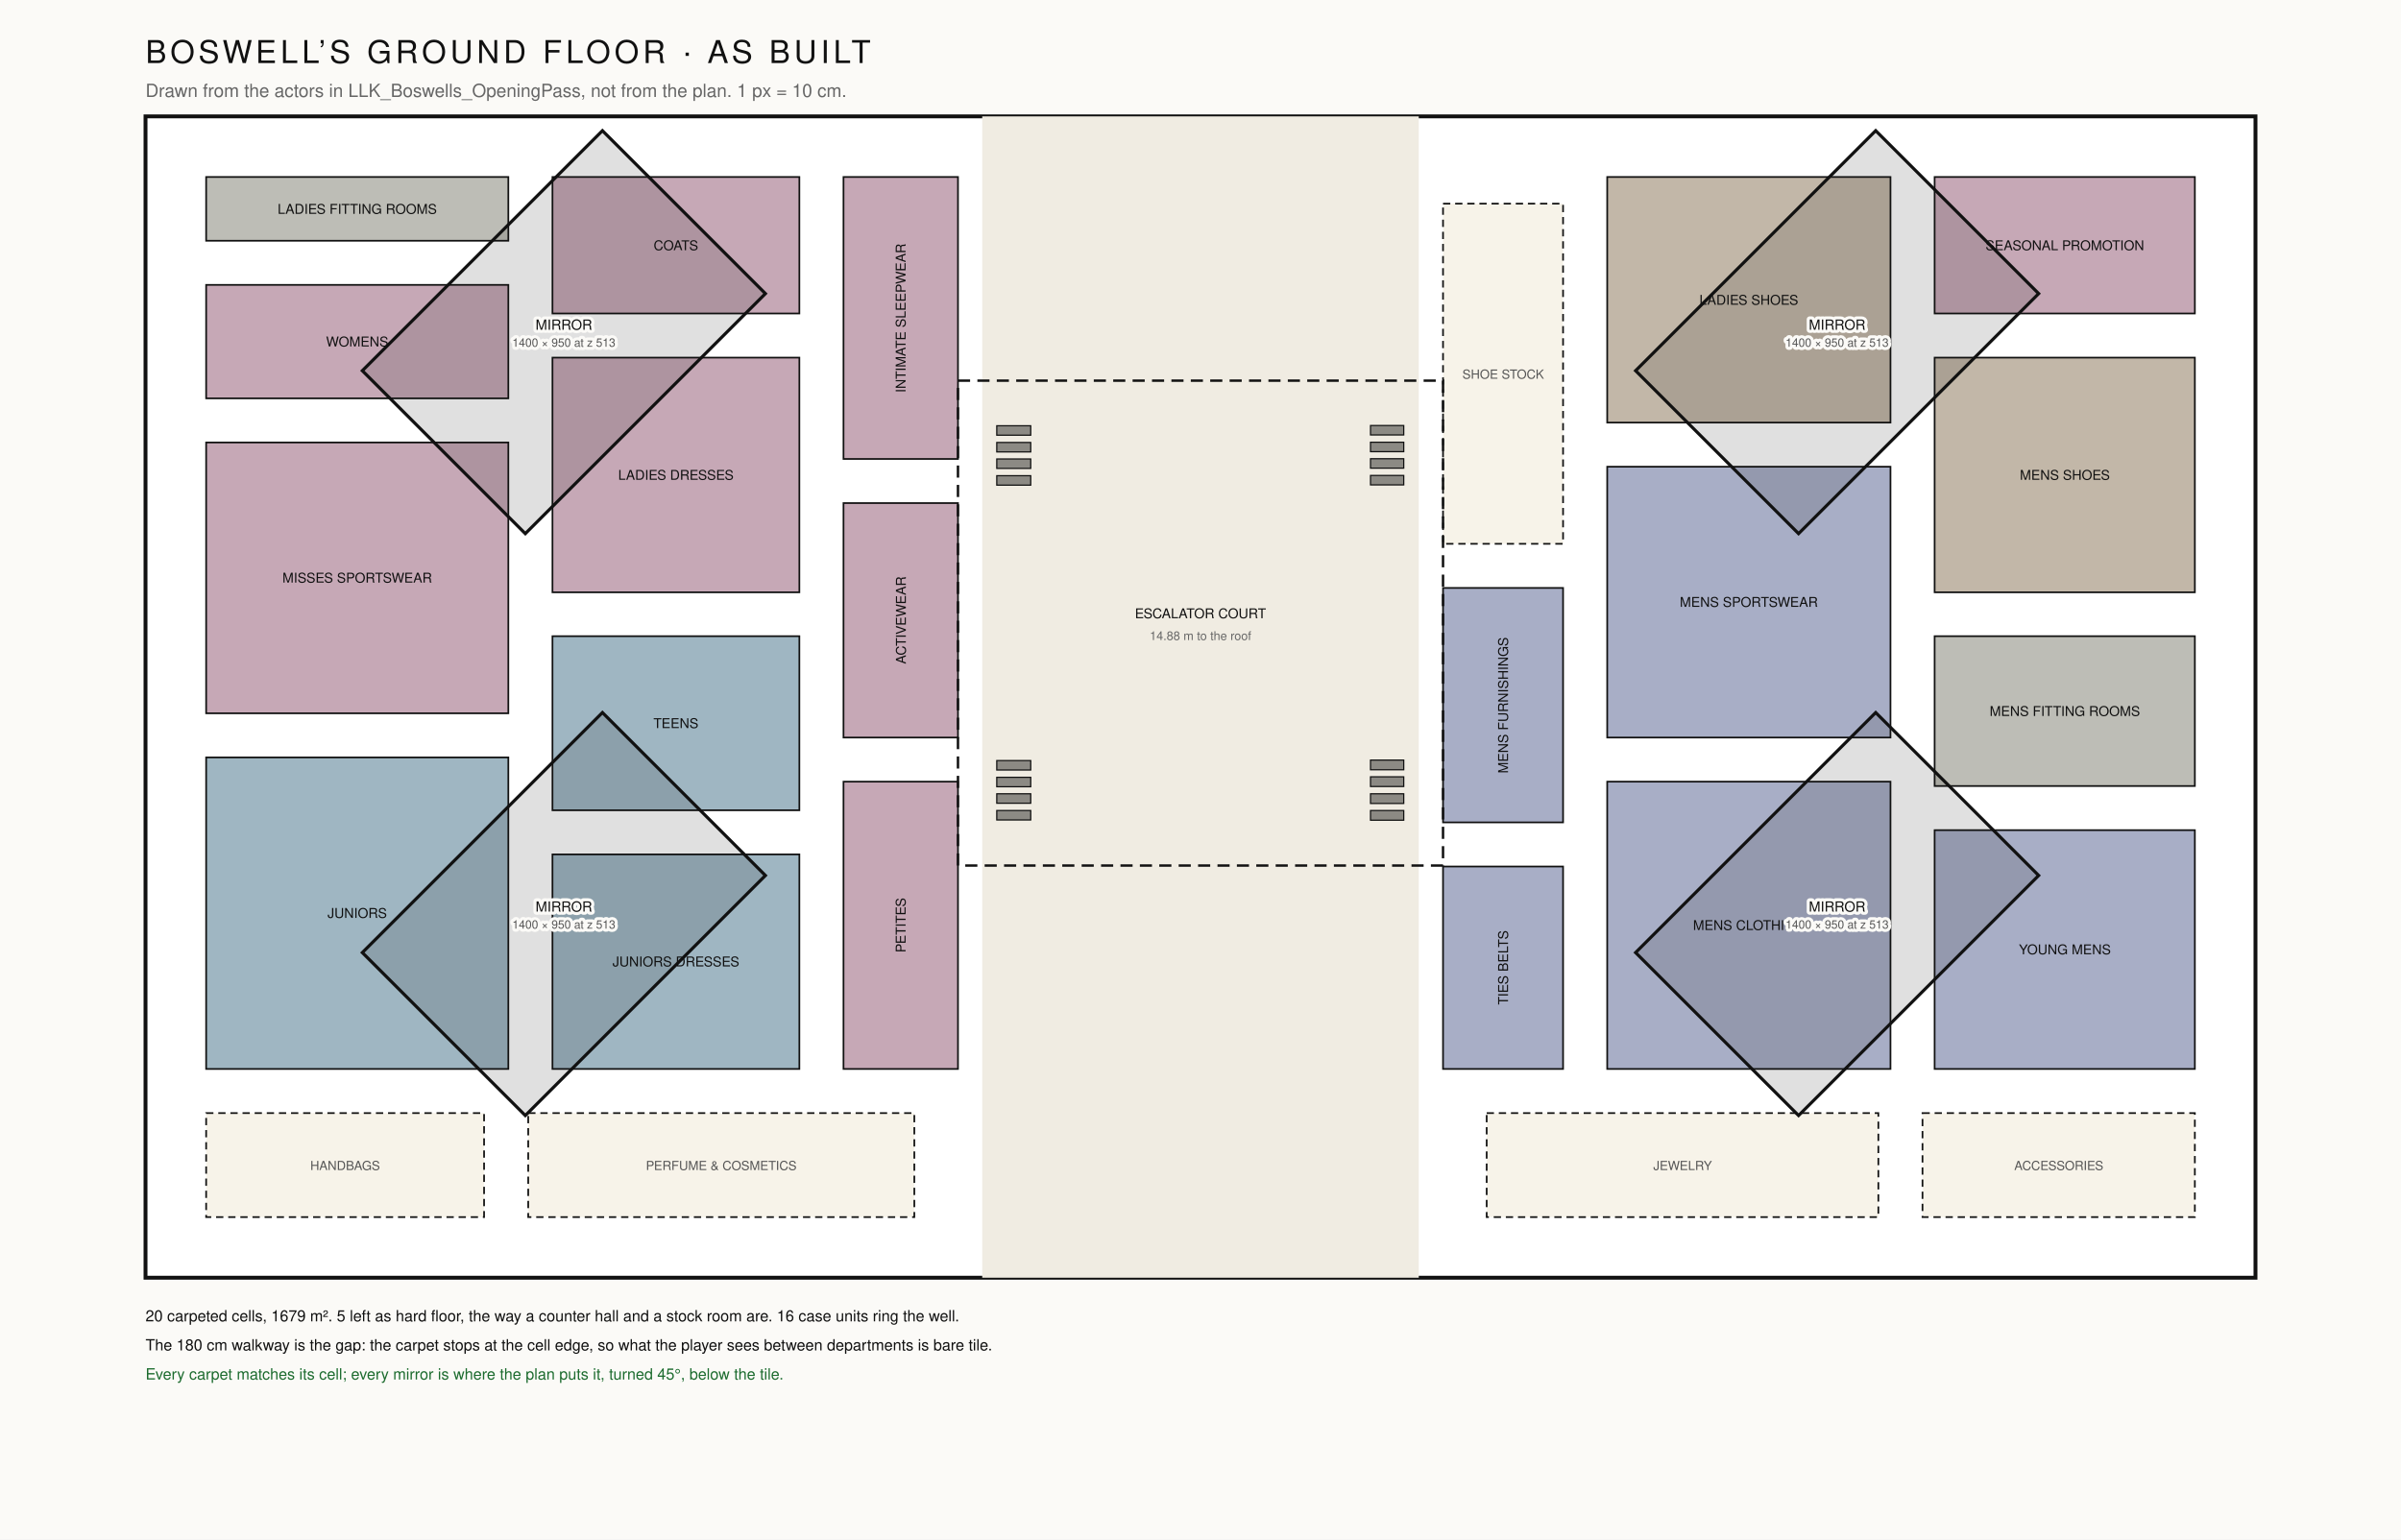
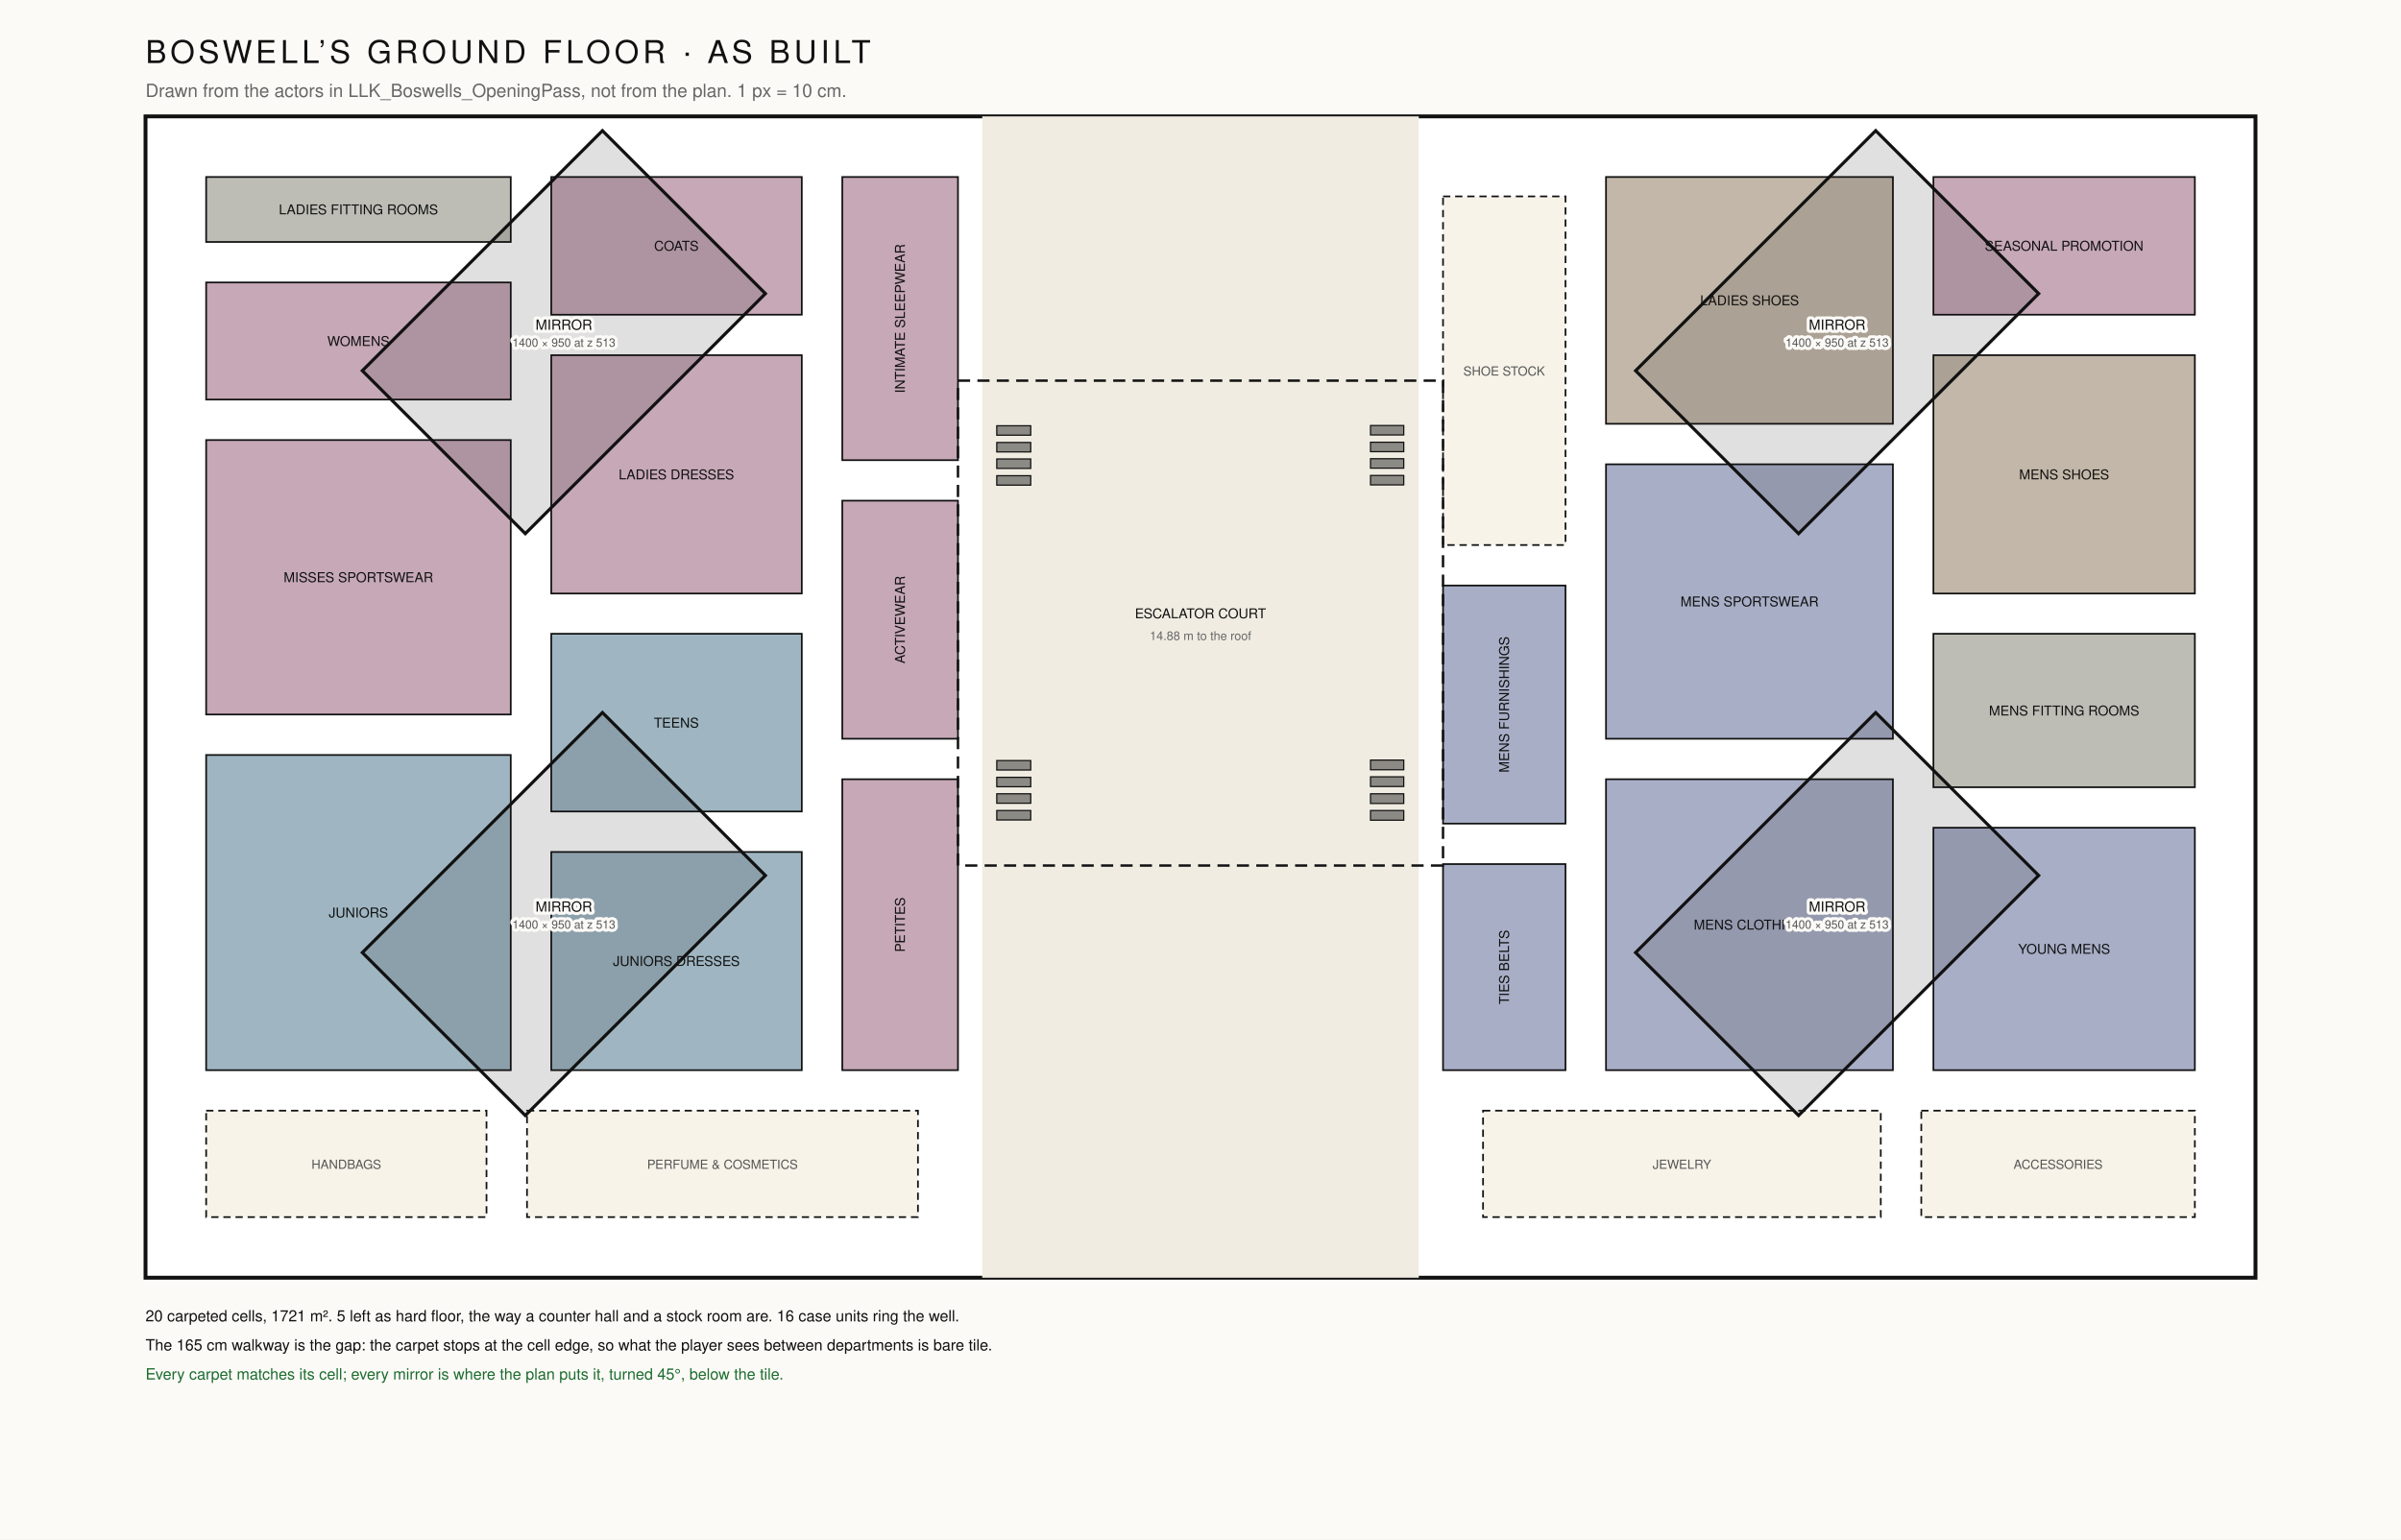
<svg xmlns="http://www.w3.org/2000/svg" viewBox="0 0 990 635" width="990" height="635" font-family="Helvetica, Arial, sans-serif">
  <rect width="990" height="635" fill="#fbfaf7" />
  <text x="60.0" y="26" font-size="13" letter-spacing="1.6" fill="#111">BOSWELL’S GROUND FLOOR · AS BUILT</text>
  <text x="60.0" y="40" font-size="7.5" fill="#666">Drawn from the actors in LLK_Boswells_OpeningPass, not from the plan. 1 px = 10 cm.</text>
  <rect x="60.0" y="48.0" width="870.0" height="479.0" fill="#fff" stroke="#111" stroke-width="1.6" />
  <rect x="405.0" y="48.0" width="180.0" height="479.0" fill="#f0ece2" />
-   <rect x="85.0" y="312.4" width="124.6" height="128.5" fill="#9fb6c2" stroke="#111" stroke-width="0.7" />
-   <text x="147.3" y="378.6" text-anchor="middle" font-size="5.6" fill="#111">JUNIORS</text>
-   <rect x="85.0" y="182.5" width="124.6" height="111.7" fill="#c6a8b6" stroke="#111" stroke-width="0.7" />
-   <text x="147.3" y="240.3" text-anchor="middle" font-size="5.6" fill="#111">MISSES SPORTSWEAR</text>
-   <rect x="85.0" y="117.5" width="124.6" height="46.8" fill="#c6a8b6" stroke="#111" stroke-width="0.7" />
-   <text x="147.3" y="142.9" text-anchor="middle" font-size="5.6" fill="#111">WOMENS</text>
-   <rect x="85.0" y="73.0" width="124.6" height="26.3" fill="#bdbdb6" stroke="#111" stroke-width="0.7" />
-   <text x="147.3" y="88.2" text-anchor="middle" font-size="5.6" fill="#111">LADIES FITTING ROOMS</text>
-   <rect x="227.8" y="352.4" width="101.8" height="88.5" fill="#9fb6c2" stroke="#111" stroke-width="0.7" />
-   <text x="278.7" y="398.6" text-anchor="middle" font-size="5.6" fill="#111">JUNIORS DRESSES</text>
-   <rect x="227.8" y="262.4" width="101.8" height="71.8" fill="#9fb6c2" stroke="#111" stroke-width="0.7" />
-   <text x="278.7" y="300.3" text-anchor="middle" font-size="5.6" fill="#111">TEENS</text>
-   <rect x="227.8" y="147.5" width="101.8" height="96.8" fill="#c6a8b6" stroke="#111" stroke-width="0.7" />
-   <text x="278.7" y="197.9" text-anchor="middle" font-size="5.6" fill="#111">LADIES DRESSES</text>
-   <rect x="227.8" y="73.0" width="101.8" height="56.3" fill="#c6a8b6" stroke="#111" stroke-width="0.7" />
-   <text x="278.7" y="103.2" text-anchor="middle" font-size="5.6" fill="#111">COATS</text>
-   <rect x="347.8" y="322.4" width="47.2" height="118.5" fill="#c6a8b6" stroke="#111" stroke-width="0.7" />
-   <text x="371.4" y="383.6" text-anchor="middle" font-size="5.6" fill="#111" transform="rotate(-90 371.4 381.6)">PETITES</text>
-   <rect x="347.8" y="207.5" width="47.2" height="96.7" fill="#c6a8b6" stroke="#111" stroke-width="0.7" />
-   <text x="371.4" y="257.9" text-anchor="middle" font-size="5.6" fill="#111" transform="rotate(-90 371.4 255.8)">ACTIVEWEAR</text>
-   <rect x="347.8" y="73.0" width="47.2" height="116.3" fill="#c6a8b6" stroke="#111" stroke-width="0.7" />
-   <text x="371.4" y="133.2" text-anchor="middle" font-size="5.6" fill="#111" transform="rotate(-90 371.4 131.2)">INTIMATE   SLEEPWEAR</text>
-   <rect x="595.0" y="357.4" width="49.5" height="83.5" fill="#a8aec6" stroke="#111" stroke-width="0.7" />
-   <text x="619.8" y="401.1" text-anchor="middle" font-size="5.6" fill="#111" transform="rotate(-90 619.8 399.1)">TIES   BELTS</text>
-   <rect x="595.0" y="242.5" width="49.5" height="96.7" fill="#a8aec6" stroke="#111" stroke-width="0.7" />
-   <text x="619.8" y="292.9" text-anchor="middle" font-size="5.6" fill="#111" transform="rotate(-90 619.8 290.9)">MENS FURNISHINGS</text>
-   <rect x="662.7" y="322.4" width="116.8" height="118.5" fill="#a8aec6" stroke="#111" stroke-width="0.7" />
-   <text x="721.1" y="383.6" text-anchor="middle" font-size="5.6" fill="#111">MENS CLOTHING</text>
-   <rect x="662.7" y="192.5" width="116.8" height="111.7" fill="#a8aec6" stroke="#111" stroke-width="0.7" />
-   <text x="721.1" y="250.3" text-anchor="middle" font-size="5.6" fill="#111">MENS SPORTSWEAR</text>
-   <rect x="662.7" y="73.0" width="116.8" height="101.3" fill="#c2b7a8" stroke="#111" stroke-width="0.7" />
-   <text x="721.1" y="125.7" text-anchor="middle" font-size="5.6" fill="#111">LADIES SHOES</text>
-   <rect x="797.7" y="342.4" width="107.3" height="98.5" fill="#a8aec6" stroke="#111" stroke-width="0.7" />
-   <text x="851.4" y="393.6" text-anchor="middle" font-size="5.6" fill="#111">YOUNG MENS</text>
-   <rect x="797.7" y="262.4" width="107.3" height="61.8" fill="#bdbdb6" stroke="#111" stroke-width="0.7" />
-   <text x="851.4" y="295.3" text-anchor="middle" font-size="5.6" fill="#111">MENS FITTING ROOMS</text>
-   <rect x="797.7" y="147.5" width="107.3" height="96.8" fill="#c2b7a8" stroke="#111" stroke-width="0.7" />
-   <text x="851.4" y="197.9" text-anchor="middle" font-size="5.6" fill="#111">MENS SHOES</text>
-   <rect x="797.7" y="73.0" width="107.3" height="56.3" fill="#c6a8b6" stroke="#111" stroke-width="0.7" />
-   <text x="851.4" y="103.2" text-anchor="middle" font-size="5.6" fill="#111">SEASONAL PROMOTION</text>
-   <rect x="792.7" y="459.1" width="112.3" height="42.9" fill="#f7f3e9" stroke="#111" stroke-width="0.7" stroke-dasharray="3 2" />
-   <text x="848.9" y="482.6" text-anchor="middle" font-size="5.2" fill="#555">ACCESSORIES</text>
-   <rect x="85.0" y="459.1" width="114.6" height="42.9" fill="#f7f3e9" stroke="#111" stroke-width="0.7" stroke-dasharray="3 2" />
-   <text x="142.3" y="482.6" text-anchor="middle" font-size="5.2" fill="#555">HANDBAGS</text>
-   <rect x="613.0" y="459.1" width="161.5" height="42.9" fill="#f7f3e9" stroke="#111" stroke-width="0.7" stroke-dasharray="3 2" />
-   <text x="693.8" y="482.6" text-anchor="middle" font-size="5.2" fill="#555">JEWELRY</text>
-   <rect x="217.8" y="459.1" width="159.2" height="42.9" fill="#f7f3e9" stroke="#111" stroke-width="0.7" stroke-dasharray="3 2" />
-   <text x="297.4" y="482.6" text-anchor="middle" font-size="5.2" fill="#555">PERFUME &amp; COSMETICS</text>
-   <rect x="595.0" y="84.0" width="49.5" height="140.3" fill="#f7f3e9" stroke="#111" stroke-width="0.7" stroke-dasharray="3 2" />
-   <text x="619.8" y="156.2" text-anchor="middle" font-size="5.2" fill="#555">SHOE STOCK</text>
+   <rect x="85.0" y="311.4" width="125.6" height="130.0" fill="#9fb6c2" stroke="#111" stroke-width="0.7" />
+   <text x="147.8" y="378.4" text-anchor="middle" font-size="5.6" fill="#111">JUNIORS</text>
+   <rect x="85.0" y="181.5" width="125.6" height="113.2" fill="#c6a8b6" stroke="#111" stroke-width="0.7" />
+   <text x="147.8" y="240.1" text-anchor="middle" font-size="5.6" fill="#111">MISSES SPORTSWEAR</text>
+   <rect x="85.0" y="116.5" width="125.6" height="48.3" fill="#c6a8b6" stroke="#111" stroke-width="0.7" />
+   <text x="147.8" y="142.7" text-anchor="middle" font-size="5.6" fill="#111">WOMENS</text>
+   <rect x="85.0" y="73.0" width="125.6" height="26.8" fill="#bdbdb6" stroke="#111" stroke-width="0.7" />
+   <text x="147.8" y="88.4" text-anchor="middle" font-size="5.6" fill="#111">LADIES FITTING ROOMS</text>
+   <rect x="227.3" y="351.4" width="103.3" height="90.0" fill="#9fb6c2" stroke="#111" stroke-width="0.7" />
+   <text x="278.9" y="398.4" text-anchor="middle" font-size="5.6" fill="#111">JUNIORS DRESSES</text>
+   <rect x="227.3" y="261.4" width="103.3" height="73.3" fill="#9fb6c2" stroke="#111" stroke-width="0.7" />
+   <text x="278.9" y="300.1" text-anchor="middle" font-size="5.6" fill="#111">TEENS</text>
+   <rect x="227.3" y="146.5" width="103.3" height="98.3" fill="#c6a8b6" stroke="#111" stroke-width="0.7" />
+   <text x="278.9" y="197.7" text-anchor="middle" font-size="5.6" fill="#111">LADIES DRESSES</text>
+   <rect x="227.3" y="73.0" width="103.3" height="56.8" fill="#c6a8b6" stroke="#111" stroke-width="0.7" />
+   <text x="278.9" y="103.4" text-anchor="middle" font-size="5.6" fill="#111">COATS</text>
+   <rect x="347.3" y="321.4" width="47.7" height="120.0" fill="#c6a8b6" stroke="#111" stroke-width="0.7" />
+   <text x="371.1" y="383.4" text-anchor="middle" font-size="5.6" fill="#111" transform="rotate(-90 371.1 381.4)">PETITES</text>
+   <rect x="347.3" y="206.5" width="47.7" height="98.2" fill="#c6a8b6" stroke="#111" stroke-width="0.7" />
+   <text x="371.1" y="257.6" text-anchor="middle" font-size="5.6" fill="#111" transform="rotate(-90 371.1 255.6)">ACTIVEWEAR</text>
+   <rect x="347.3" y="73.0" width="47.7" height="116.8" fill="#c6a8b6" stroke="#111" stroke-width="0.7" />
+   <text x="371.1" y="133.4" text-anchor="middle" font-size="5.6" fill="#111" transform="rotate(-90 371.1 131.4)">INTIMATE   SLEEPWEAR</text>
+   <rect x="595.0" y="356.4" width="50.5" height="85.0" fill="#a8aec6" stroke="#111" stroke-width="0.7" />
+   <text x="620.2" y="400.9" text-anchor="middle" font-size="5.6" fill="#111" transform="rotate(-90 620.2 398.9)">TIES   BELTS</text>
+   <rect x="595.0" y="241.5" width="50.5" height="98.2" fill="#a8aec6" stroke="#111" stroke-width="0.7" />
+   <text x="620.2" y="292.6" text-anchor="middle" font-size="5.6" fill="#111" transform="rotate(-90 620.2 290.6)">MENS FURNISHINGS</text>
+   <rect x="662.2" y="321.4" width="118.3" height="120.0" fill="#a8aec6" stroke="#111" stroke-width="0.7" />
+   <text x="721.4" y="383.4" text-anchor="middle" font-size="5.6" fill="#111">MENS CLOTHING</text>
+   <rect x="662.2" y="191.5" width="118.3" height="113.2" fill="#a8aec6" stroke="#111" stroke-width="0.7" />
+   <text x="721.4" y="250.1" text-anchor="middle" font-size="5.6" fill="#111">MENS SPORTSWEAR</text>
+   <rect x="662.2" y="73.0" width="118.3" height="101.8" fill="#c2b7a8" stroke="#111" stroke-width="0.7" />
+   <text x="721.4" y="125.9" text-anchor="middle" font-size="5.6" fill="#111">LADIES SHOES</text>
+   <rect x="797.2" y="341.4" width="107.8" height="100.0" fill="#a8aec6" stroke="#111" stroke-width="0.7" />
+   <text x="851.1" y="393.4" text-anchor="middle" font-size="5.6" fill="#111">YOUNG MENS</text>
+   <rect x="797.2" y="261.4" width="107.8" height="63.3" fill="#bdbdb6" stroke="#111" stroke-width="0.7" />
+   <text x="851.1" y="295.1" text-anchor="middle" font-size="5.6" fill="#111">MENS FITTING ROOMS</text>
+   <rect x="797.2" y="146.5" width="107.8" height="98.3" fill="#c2b7a8" stroke="#111" stroke-width="0.7" />
+   <text x="851.1" y="197.7" text-anchor="middle" font-size="5.6" fill="#111">MENS SHOES</text>
+   <rect x="797.2" y="73.0" width="107.8" height="56.8" fill="#c6a8b6" stroke="#111" stroke-width="0.7" />
+   <text x="851.1" y="103.4" text-anchor="middle" font-size="5.6" fill="#111">SEASONAL PROMOTION</text>
+   <rect x="792.2" y="458.1" width="112.8" height="43.9" fill="#f7f3e9" stroke="#111" stroke-width="0.7" stroke-dasharray="3 2" />
+   <text x="848.6" y="482.1" text-anchor="middle" font-size="5.2" fill="#555">ACCESSORIES</text>
+   <rect x="85.0" y="458.1" width="115.6" height="43.9" fill="#f7f3e9" stroke="#111" stroke-width="0.7" stroke-dasharray="3 2" />
+   <text x="142.8" y="482.1" text-anchor="middle" font-size="5.2" fill="#555">HANDBAGS</text>
+   <rect x="611.5" y="458.1" width="164.0" height="43.9" fill="#f7f3e9" stroke="#111" stroke-width="0.7" stroke-dasharray="3 2" />
+   <text x="693.5" y="482.1" text-anchor="middle" font-size="5.2" fill="#555">JEWELRY</text>
+   <rect x="217.3" y="458.1" width="161.2" height="43.9" fill="#f7f3e9" stroke="#111" stroke-width="0.7" stroke-dasharray="3 2" />
+   <text x="297.9" y="482.1" text-anchor="middle" font-size="5.2" fill="#555">PERFUME &amp; COSMETICS</text>
+   <rect x="595.0" y="81.0" width="50.5" height="143.8" fill="#f7f3e9" stroke="#111" stroke-width="0.7" stroke-dasharray="3 2" />
+   <text x="620.2" y="154.9" text-anchor="middle" font-size="5.2" fill="#555">SHOE STOCK</text>
  <rect x="395.0" y="157.0" width="200.0" height="200.0" fill="none" stroke="#111" stroke-width="1" stroke-dasharray="5 3" />
  <text x="495.0" y="255.0" text-anchor="middle" font-size="5.6" fill="#111">ESCALATOR COURT</text>
  <rect x="411.0" y="334.3" width="14.0" height="3.9" fill="#8c8a84" stroke="#111" stroke-width="0.5" />
  <rect x="411.0" y="327.4" width="14.0" height="3.9" fill="#8c8a84" stroke="#111" stroke-width="0.5" />
  <rect x="411.0" y="320.6" width="14.0" height="3.9" fill="#8c8a84" stroke="#111" stroke-width="0.5" />
  <rect x="411.0" y="313.7" width="14.0" height="3.9" fill="#8c8a84" stroke="#111" stroke-width="0.5" />
  <rect x="565.1" y="334.3" width="13.7" height="4.0" fill="#8c8a84" stroke="#111" stroke-width="0.5" />
  <rect x="565.1" y="327.4" width="13.7" height="4.0" fill="#8c8a84" stroke="#111" stroke-width="0.5" />
  <rect x="565.1" y="320.4" width="13.7" height="4.0" fill="#8c8a84" stroke="#111" stroke-width="0.5" />
  <rect x="565.1" y="313.5" width="13.7" height="4.0" fill="#8c8a84" stroke="#111" stroke-width="0.5" />
  <rect x="411.0" y="196.2" width="14.0" height="3.9" fill="#8c8a84" stroke="#111" stroke-width="0.5" />
  <rect x="411.0" y="189.3" width="14.0" height="3.9" fill="#8c8a84" stroke="#111" stroke-width="0.5" />
  <rect x="411.0" y="182.5" width="14.0" height="3.9" fill="#8c8a84" stroke="#111" stroke-width="0.5" />
  <rect x="411.0" y="175.6" width="14.0" height="3.9" fill="#8c8a84" stroke="#111" stroke-width="0.5" />
  <rect x="565.1" y="196.1" width="13.7" height="3.9" fill="#8c8a84" stroke="#111" stroke-width="0.5" />
  <rect x="565.1" y="189.2" width="13.7" height="3.9" fill="#8c8a84" stroke="#111" stroke-width="0.5" />
  <rect x="565.1" y="182.4" width="13.7" height="3.9" fill="#8c8a84" stroke="#111" stroke-width="0.5" />
  <rect x="565.1" y="175.5" width="13.7" height="3.9" fill="#8c8a84" stroke="#111" stroke-width="0.5" />
  <text x="495.0" y="264.0" text-anchor="middle" font-size="5" fill="#666">14.88 m to the roof</text>
  <polygon points="216.6,460.1 315.6,361.1 248.4,293.9 149.4,392.9" fill="#111" fill-opacity="0.13" stroke="#111" stroke-width="1.3" />
  <text x="232.5" y="376.0" text-anchor="middle" font-size="5.8" fill="#111" paint-order="stroke" stroke="#fbfaf7" stroke-width="2.6" stroke-linejoin="round">MIRROR</text>
  <text x="232.5" y="383.0" text-anchor="middle" font-size="4.8" fill="#555" paint-order="stroke" stroke="#fbfaf7" stroke-width="2.6" stroke-linejoin="round">1400 × 950 at z 513</text>
  <polygon points="741.6,460.1 840.6,361.1 773.4,293.9 674.4,392.9" fill="#111" fill-opacity="0.13" stroke="#111" stroke-width="1.3" />
  <text x="757.5" y="376.0" text-anchor="middle" font-size="5.8" fill="#111" paint-order="stroke" stroke="#fbfaf7" stroke-width="2.6" stroke-linejoin="round">MIRROR</text>
  <text x="757.5" y="383.0" text-anchor="middle" font-size="4.8" fill="#555" paint-order="stroke" stroke="#fbfaf7" stroke-width="2.6" stroke-linejoin="round">1400 × 950 at z 513</text>
  <polygon points="216.6,220.1 315.6,121.1 248.4,53.9 149.4,152.9" fill="#111" fill-opacity="0.13" stroke="#111" stroke-width="1.3" />
  <text x="232.5" y="136.0" text-anchor="middle" font-size="5.8" fill="#111" paint-order="stroke" stroke="#fbfaf7" stroke-width="2.6" stroke-linejoin="round">MIRROR</text>
  <text x="232.5" y="143.0" text-anchor="middle" font-size="4.8" fill="#555" paint-order="stroke" stroke="#fbfaf7" stroke-width="2.6" stroke-linejoin="round">1400 × 950 at z 513</text>
  <polygon points="741.6,220.1 840.6,121.1 773.4,53.9 674.4,152.9" fill="#111" fill-opacity="0.13" stroke="#111" stroke-width="1.3" />
  <text x="757.5" y="136.0" text-anchor="middle" font-size="5.8" fill="#111" paint-order="stroke" stroke="#fbfaf7" stroke-width="2.6" stroke-linejoin="round">MIRROR</text>
  <text x="757.5" y="143.0" text-anchor="middle" font-size="4.8" fill="#555" paint-order="stroke" stroke="#fbfaf7" stroke-width="2.6" stroke-linejoin="round">1400 × 950 at z 513</text>
-   <text x="60.0" y="545.0" font-size="6.4" fill="#111">20 carpeted cells, 1679 m². 5 left as hard floor, the way a counter hall and a stock room are. 16 case units ring the well.</text>
-   <text x="60.0" y="557.0" font-size="6.4" fill="#111">The 180 cm walkway is the gap: the carpet stops at the cell edge, so what the player sees between departments is bare tile.</text>
+   <text x="60.0" y="545.0" font-size="6.4" fill="#111">20 carpeted cells, 1721 m². 5 left as hard floor, the way a counter hall and a stock room are. 16 case units ring the well.</text>
+   <text x="60.0" y="557.0" font-size="6.4" fill="#111">The 165 cm walkway is the gap: the carpet stops at the cell edge, so what the player sees between departments is bare tile.</text>
  <text x="60.0" y="569.0" font-size="6.4" fill="#1c6b2e">Every carpet matches its cell; every mirror is where the plan puts it, turned 45°, below the tile.</text>
</svg>
